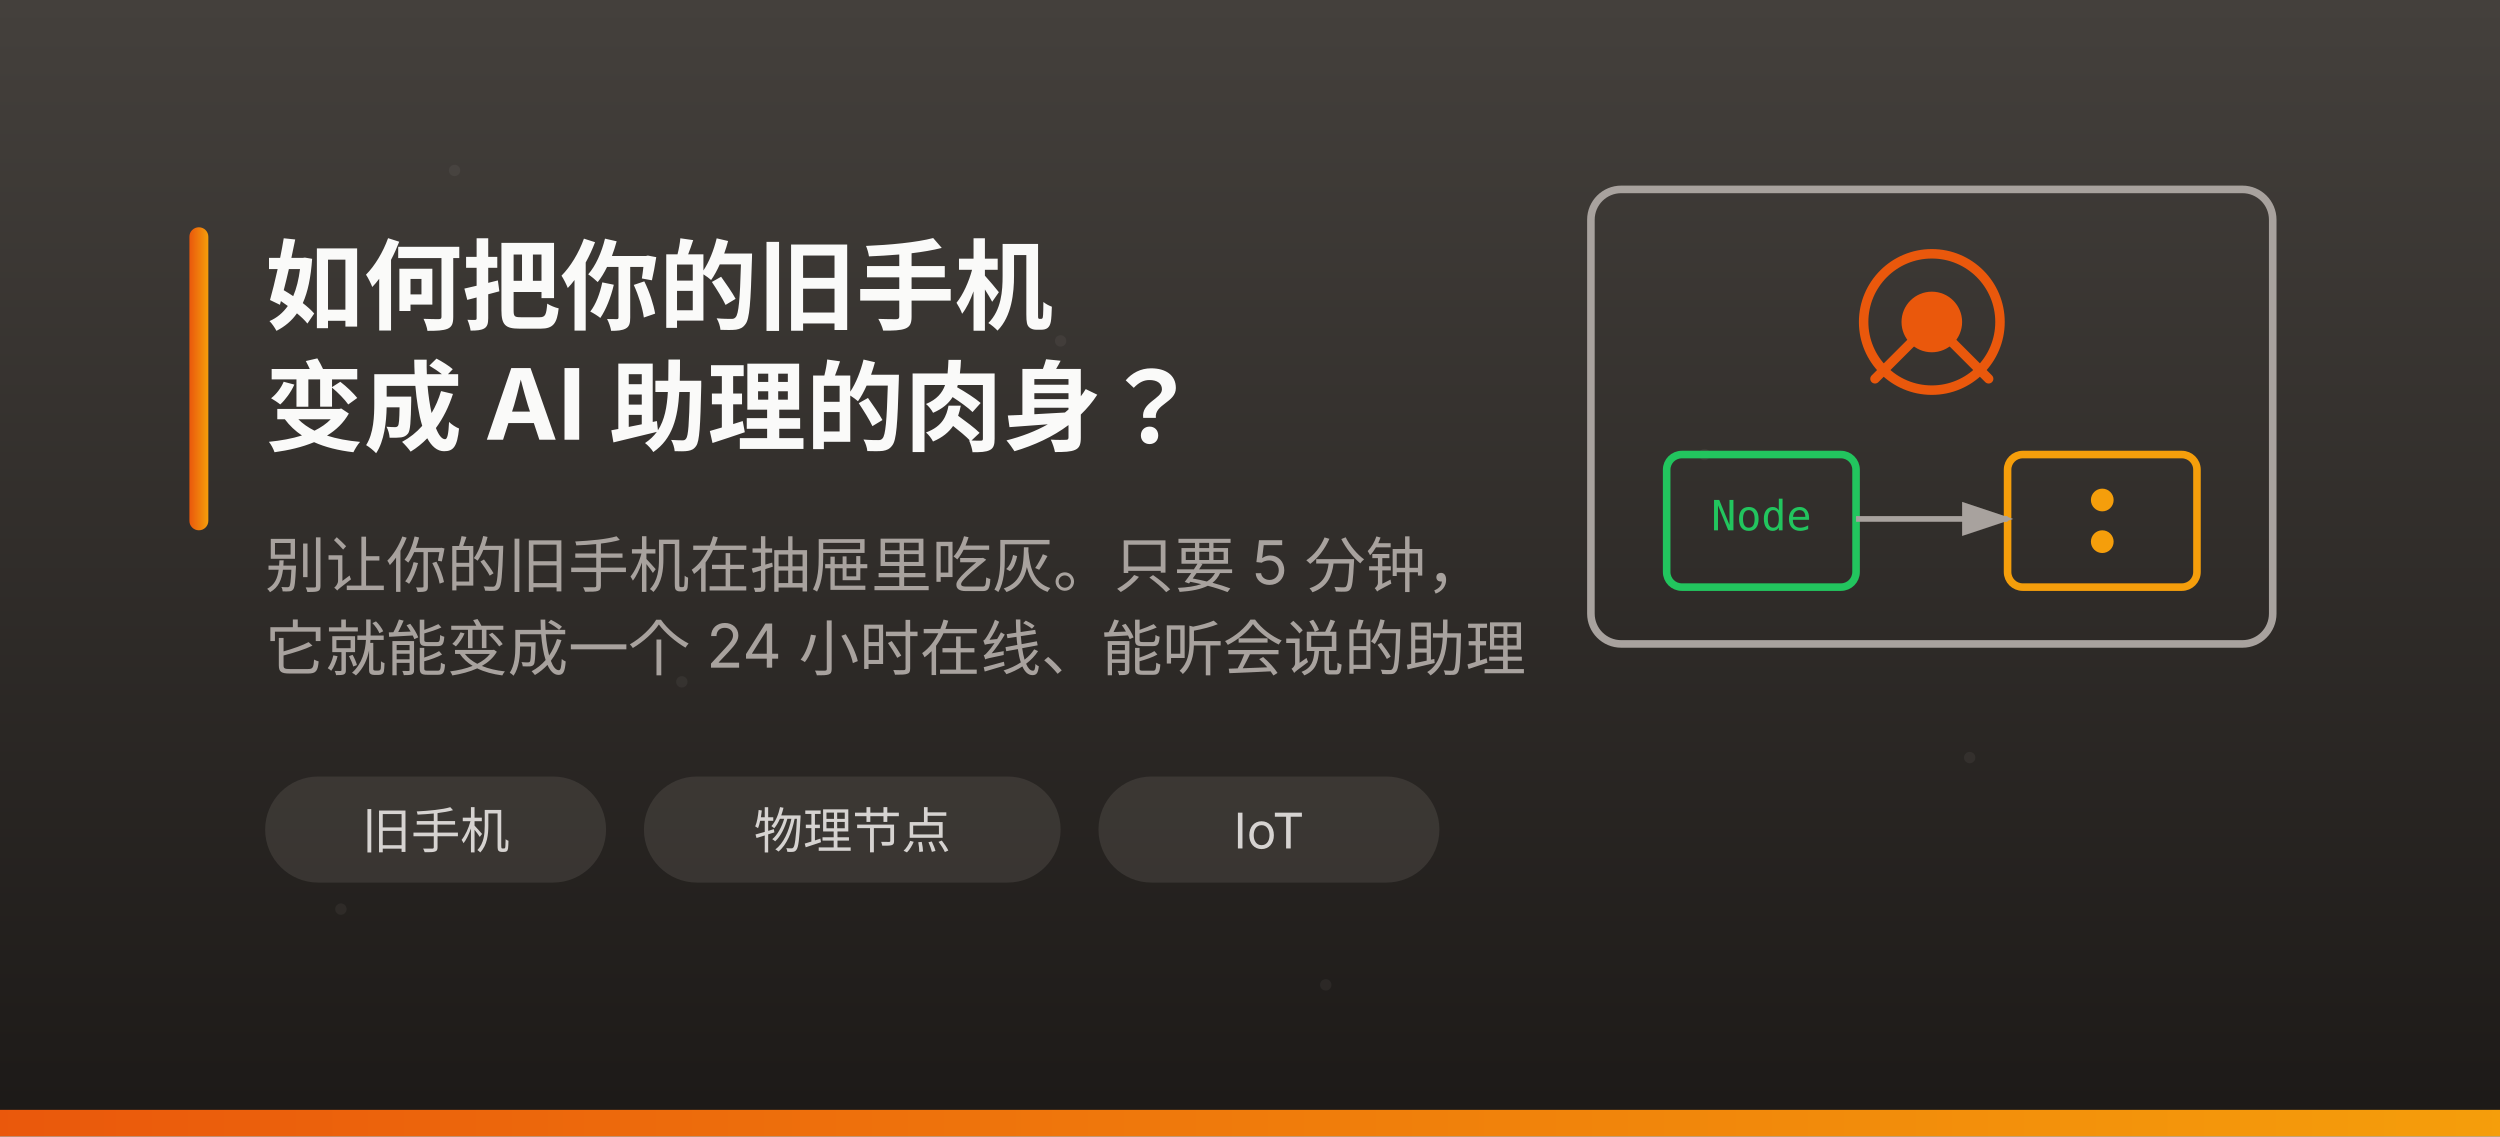
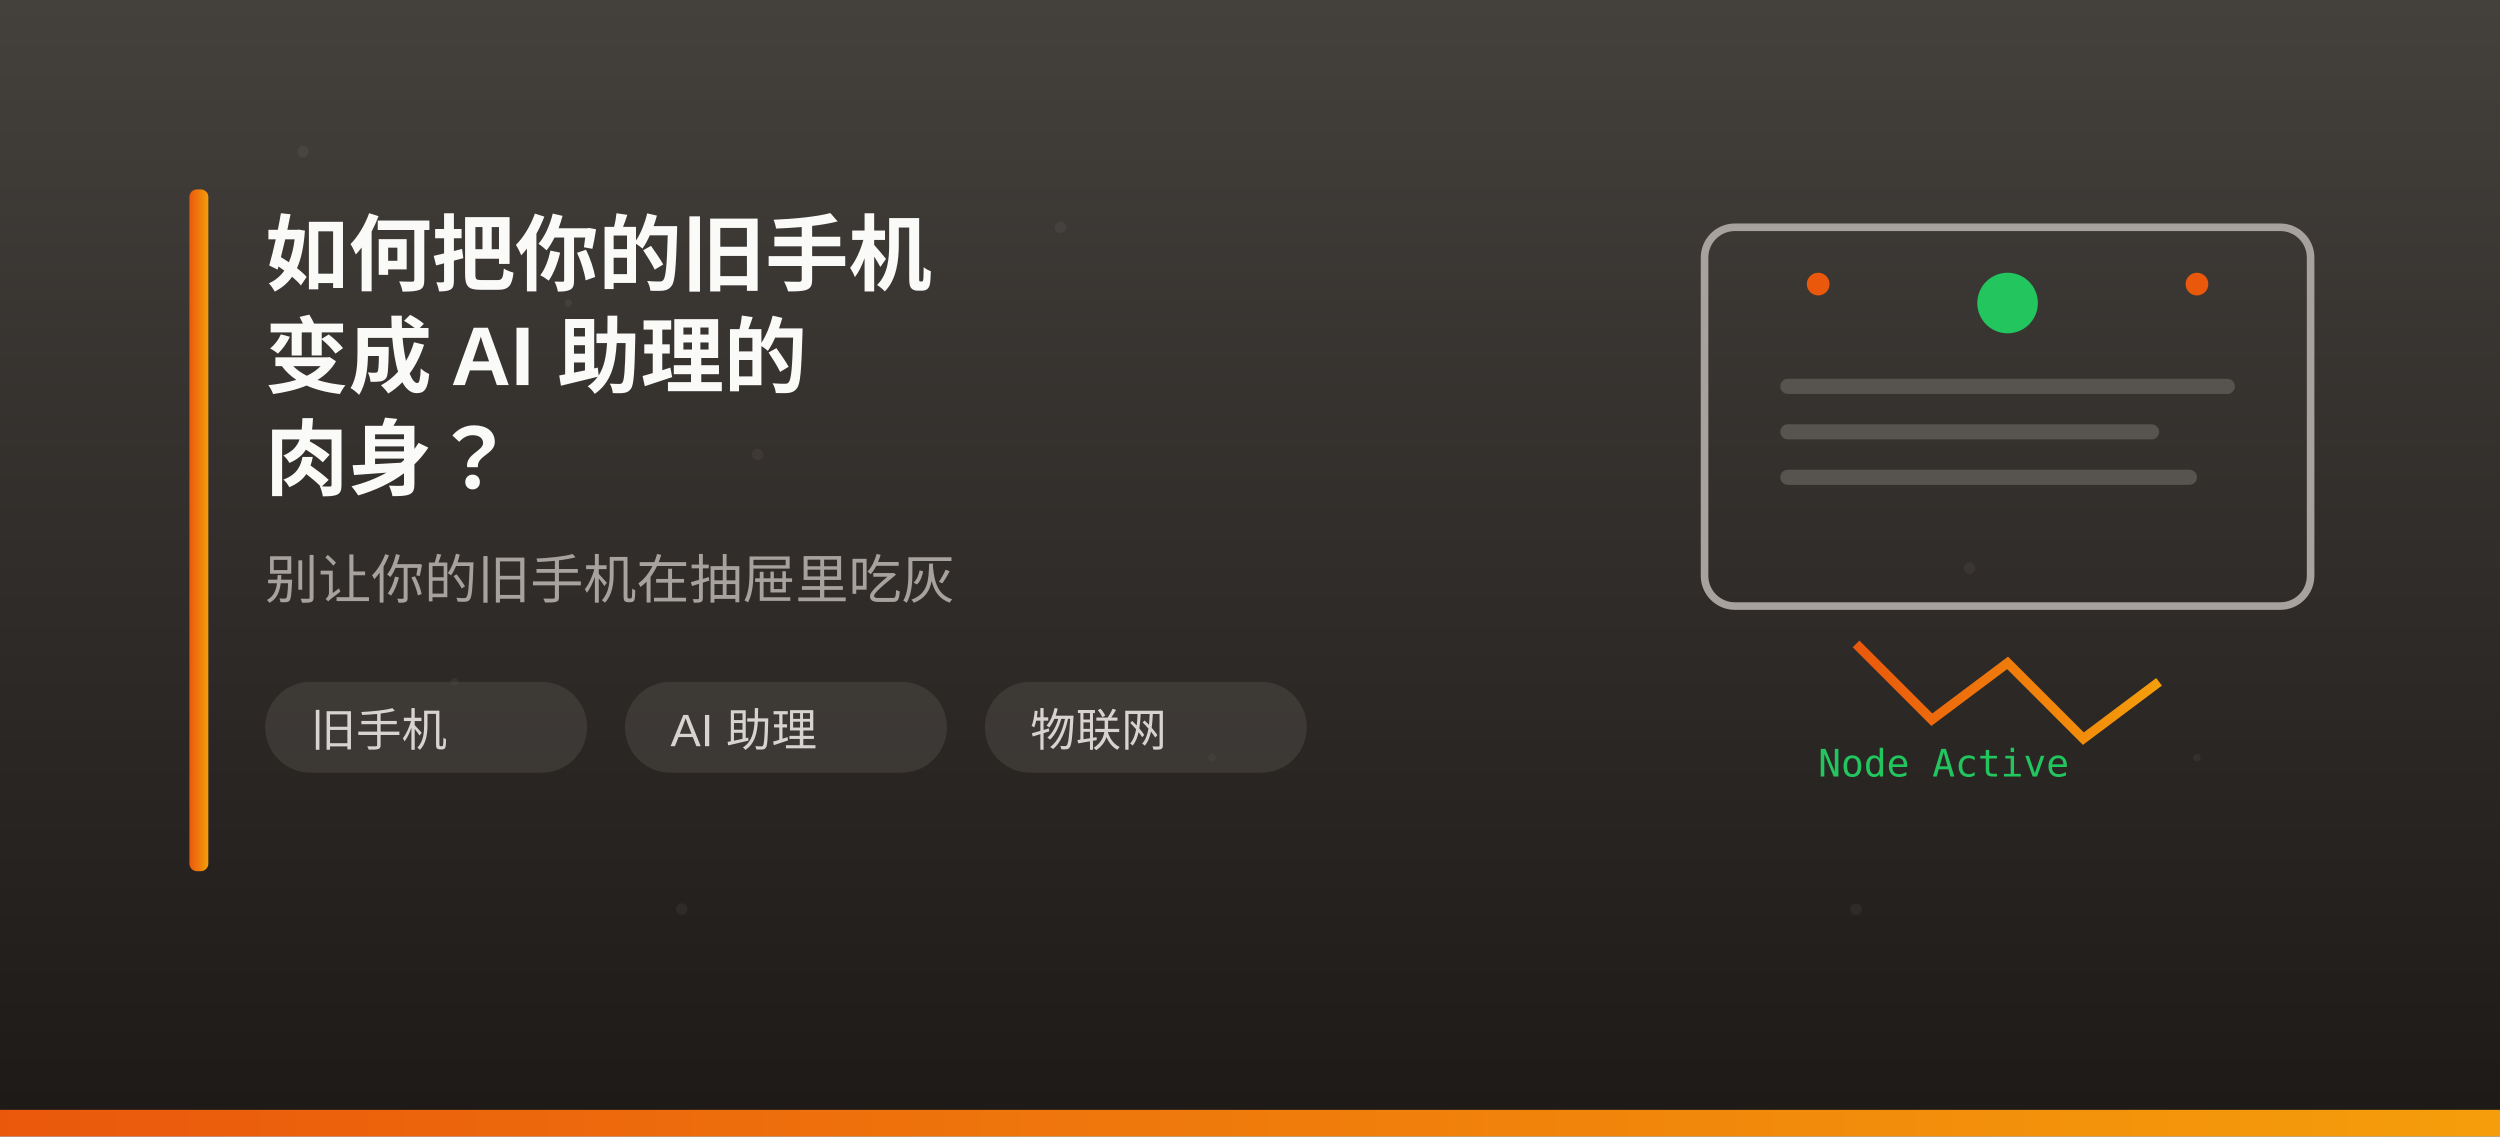
<svg xmlns="http://www.w3.org/2000/svg" viewBox="0 0 660 300">
  <defs>
    <linearGradient id="bgGrad" x1="0%" y1="0%" x2="0%" y2="100%">
      <stop offset="0%" style="stop-color:#44403C" />
      <stop offset="100%" style="stop-color:#1C1917" />
    </linearGradient>
    <linearGradient id="accentGrad" x1="0%" y1="0%" x2="100%" y2="0%">
      <stop offset="0%" style="stop-color:#EA580C" />
      <stop offset="100%" style="stop-color:#F59E0B" />
    </linearGradient>
  </defs>
  <rect width="660" height="300" fill="url(#bgGrad)" />
  <g opacity="0.06">
-     <circle cx="120" cy="45" r="1.5" fill="#D6D3D1" />
-     <circle cx="280" cy="90" r="1.5" fill="#D6D3D1" />
-     <circle cx="450" cy="120" r="1.5" fill="#D6D3D1" />
-     <circle cx="180" cy="180" r="1.5" fill="#D6D3D1" />
-     <circle cx="520" cy="200" r="1.5" fill="#D6D3D1" />
-     <circle cx="90" cy="240" r="1.5" fill="#D6D3D1" />
-     <circle cx="350" cy="260" r="1.5" fill="#D6D3D1" />
+     <circle cx="80" cy="40" r="1.5" fill="#D6D3D1" />
+     <circle cx="150" cy="80" r="1" fill="#D6D3D1" />
+     <circle cx="200" cy="120" r="1.5" fill="#D6D3D1" />
+     <circle cx="120" cy="180" r="1" fill="#D6D3D1" />
+     <circle cx="280" cy="60" r="1.5" fill="#D6D3D1" />
+     <circle cx="320" cy="200" r="1" fill="#D6D3D1" />
+     <circle cx="180" cy="240" r="1.5" fill="#D6D3D1" />
+     <circle cx="450" cy="90" r="1" fill="#D6D3D1" />
+     <circle cx="520" cy="150" r="1.5" fill="#D6D3D1" />
+     <circle cx="580" cy="200" r="1" fill="#D6D3D1" />
+     <circle cx="490" cy="240" r="1.5" fill="#D6D3D1" />
  </g>
-   <rect x="50" y="60" width="5" height="80" fill="url(#accentGrad)" rx="2.5" />
-   <text x="70" y="85" font-family="system-ui, -apple-system, sans-serif" font-size="26" font-weight="bold" fill="#FAFAF9">
-     <tspan x="70" dy="0">如何把你的旧手机</tspan>
-     <tspan x="70" dy="32">变成 AI 助理的肉身？</tspan>
+   <rect x="50" y="50" width="5" height="180" fill="url(#accentGrad)" rx="2" />
+   <text x="70" y="75" font-family="Arial, sans-serif" font-size="22" font-weight="bold" fill="#FAFAF9">
+     如何把你的旧手机
  </text>
-   <text x="70" y="155" font-family="system-ui, -apple-system, sans-serif" font-size="16" fill="#A8A29E">
-     <tspan x="70" dy="0">别让你的旧手机在抽屉里吃灰。只要 5 分钟，</tspan>
-     <tspan x="70" dy="22">它就能变成一个 24 小时在线、能听会说的助理</tspan>
+   <text x="70" y="102" font-family="Arial, sans-serif" font-size="22" font-weight="bold" fill="#FAFAF9">
+     变成 AI 助理的
  </text>
-   <g transform="translate(70, 205)">
-     <rect width="90" height="28" rx="14" fill="#57534E" opacity="0.4" />
-     <text x="45" y="19" font-family="system-ui, -apple-system, sans-serif" font-size="13" fill="#D6D3D1" text-anchor="middle">旧手机</text>
+   <text x="70" y="129" font-family="Arial, sans-serif" font-size="22" font-weight="bold" fill="#FAFAF9">
+     肉身？
+   </text>
+   <text x="70" y="158" font-family="Arial, sans-serif" font-size="14" fill="#A8A29E">
+     别让你的旧手机在抽屉里吃灰
+   </text>
+   <rect x="70" y="180" width="85" height="24" rx="12" fill="#57534E" opacity="0.4" />
+   <text x="82" y="197" font-family="Arial, sans-serif" font-size="12" fill="#D6D3D1">旧手机</text>
+   <rect x="165" y="180" width="85" height="24" rx="12" fill="#57534E" opacity="0.4" />
+   <text x="177" y="197" font-family="Arial, sans-serif" font-size="12" fill="#D6D3D1">AI 助理</text>
+   <rect x="260" y="180" width="85" height="24" rx="12" fill="#57534E" opacity="0.4" />
+   <text x="272" y="197" font-family="Arial, sans-serif" font-size="12" fill="#D6D3D1">物联网</text>
+   <g transform="translate(430, 50)">
+     <rect x="20" y="10" width="160" height="100" rx="8" fill="none" stroke="#A8A29E" stroke-width="2" />
+     <circle cx="100" cy="30" r="8" fill="#22C55E" />
+     <rect x="40" y="50" width="120" height="4" rx="2" fill="#57534E" />
+     <rect x="40" y="62" width="100" height="4" rx="2" fill="#57534E" />
+     <rect x="40" y="74" width="110" height="4" rx="2" fill="#57534E" />
+     <path d="M 60 120 L 80 140 L 100 125 L 120 145 L 140 130" fill="none" stroke="url(#accentGrad)" stroke-width="2.5" />
+     <circle cx="50" cy="25" r="3" fill="#EA580C" />
+     <circle cx="150" cy="25" r="3" fill="#EA580C" />
+     <text x="50" y="155" font-family="monospace" font-size="10" fill="#22C55E">Node Active</text>
  </g>
-   <g transform="translate(170, 205)">
-     <rect width="110" height="28" rx="14" fill="#57534E" opacity="0.4" />
-     <text x="55" y="19" font-family="system-ui, -apple-system, sans-serif" font-size="13" fill="#D6D3D1" text-anchor="middle">物理节点</text>
-   </g>
-   <g transform="translate(290, 205)">
-     <rect width="90" height="28" rx="14" fill="#57534E" opacity="0.4" />
-     <text x="45" y="19" font-family="system-ui, -apple-system, sans-serif" font-size="13" fill="#D6D3D1" text-anchor="middle">IoT</text>
-   </g>
-   <g transform="translate(420, 50)">
-     <rect x="0" y="0" width="180" height="120" rx="8" fill="none" stroke="#A8A29E" stroke-width="2" />
-     <circle cx="90" cy="35" r="18" fill="none" stroke="#EA580C" stroke-width="2.5" />
-     <circle cx="90" cy="35" r="8" fill="#EA580C" />
-     <path d="M 75 50 L 90 35 L 105 50" fill="none" stroke="#EA580C" stroke-width="2.5" stroke-linecap="round" stroke-linejoin="round" />
-     <rect x="20" y="70" width="50" height="35" rx="4" fill="none" stroke="#22C55E" stroke-width="2" />
-     <text x="45" y="90" font-family="monospace" font-size="11" fill="#22C55E" text-anchor="middle">Node</text>
-     <rect x="110" y="70" width="50" height="35" rx="4" fill="none" stroke="#F59E0B" stroke-width="2" />
-     <circle cx="135" cy="82" r="3" fill="#F59E0B" />
-     <circle cx="135" cy="93" r="3" fill="#F59E0B" />
-     <path d="M 70 87 L 90 87 M 90 87 L 110 87" stroke="#A8A29E" stroke-width="1.5" marker-end="url(#arrow)" />
-   </g>
-   <defs>
-     <marker id="arrow" markerWidth="10" markerHeight="10" refX="8" refY="3" orient="auto" markerUnits="strokeWidth">
-       <path d="M0,0 L0,6 L9,3 z" fill="#A8A29E" />
-     </marker>
-   </defs>
  <rect x="0" y="293" width="660" height="7" fill="url(#accentGrad)" />
</svg>
